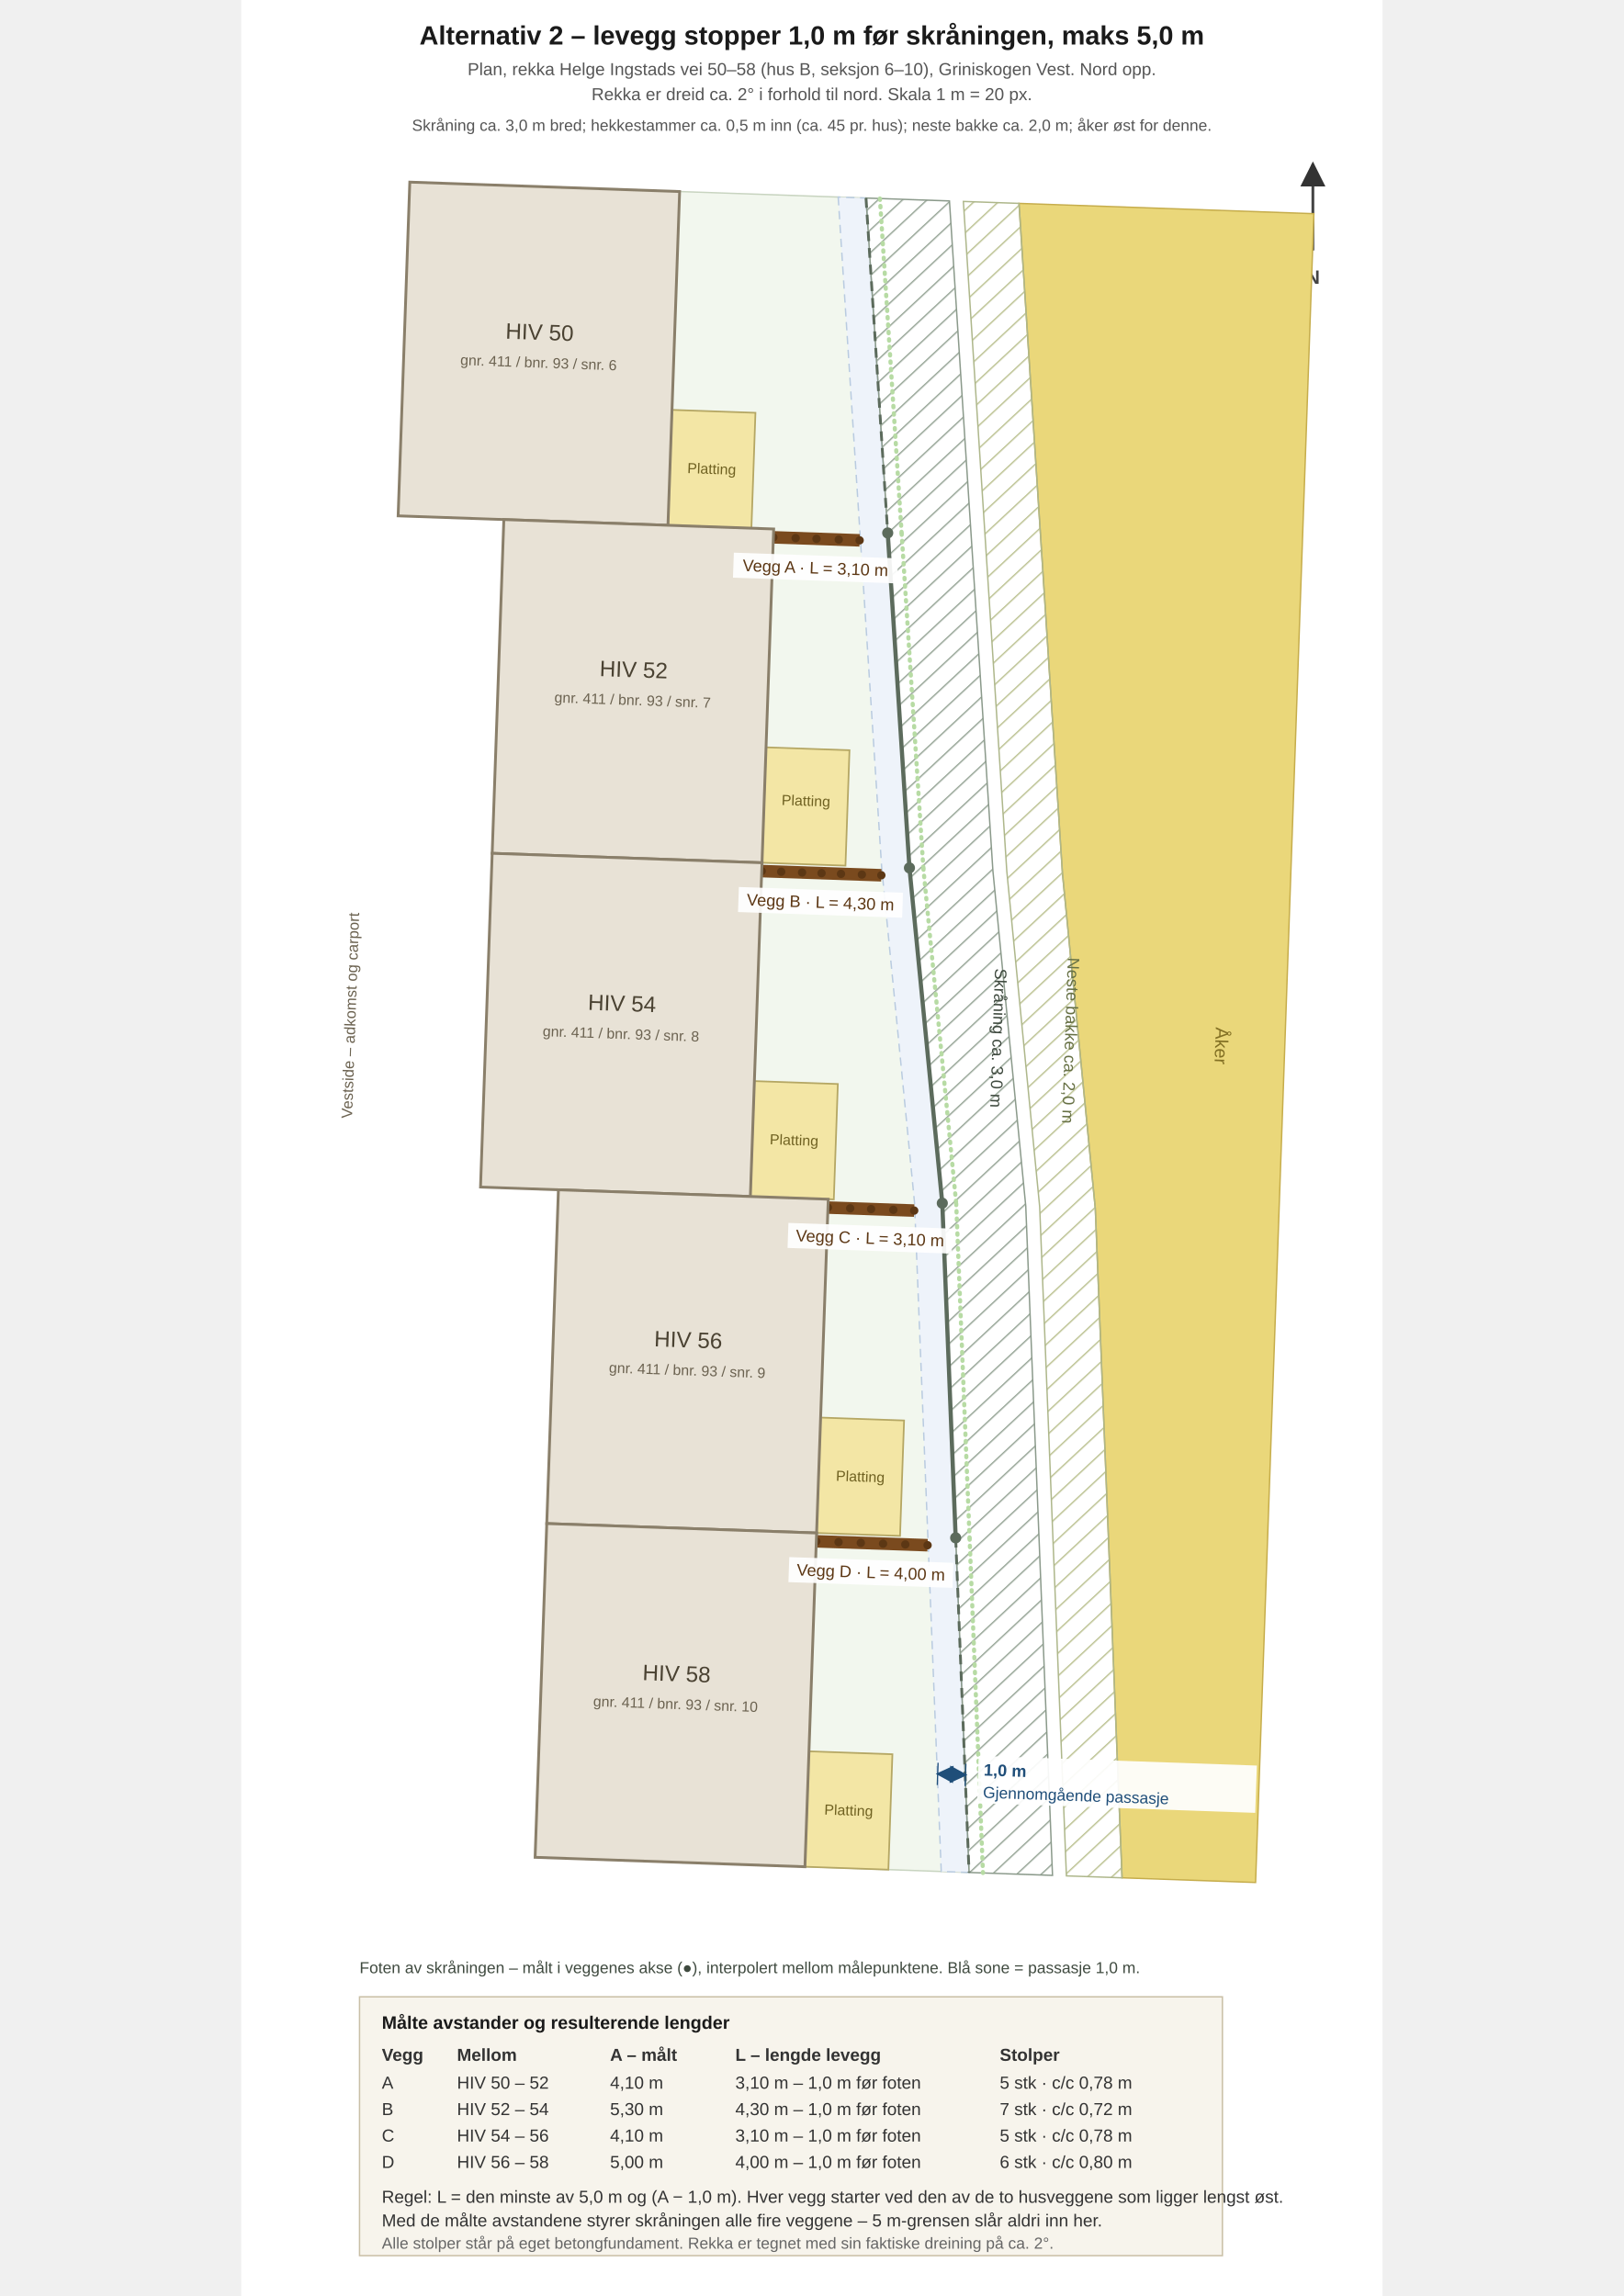
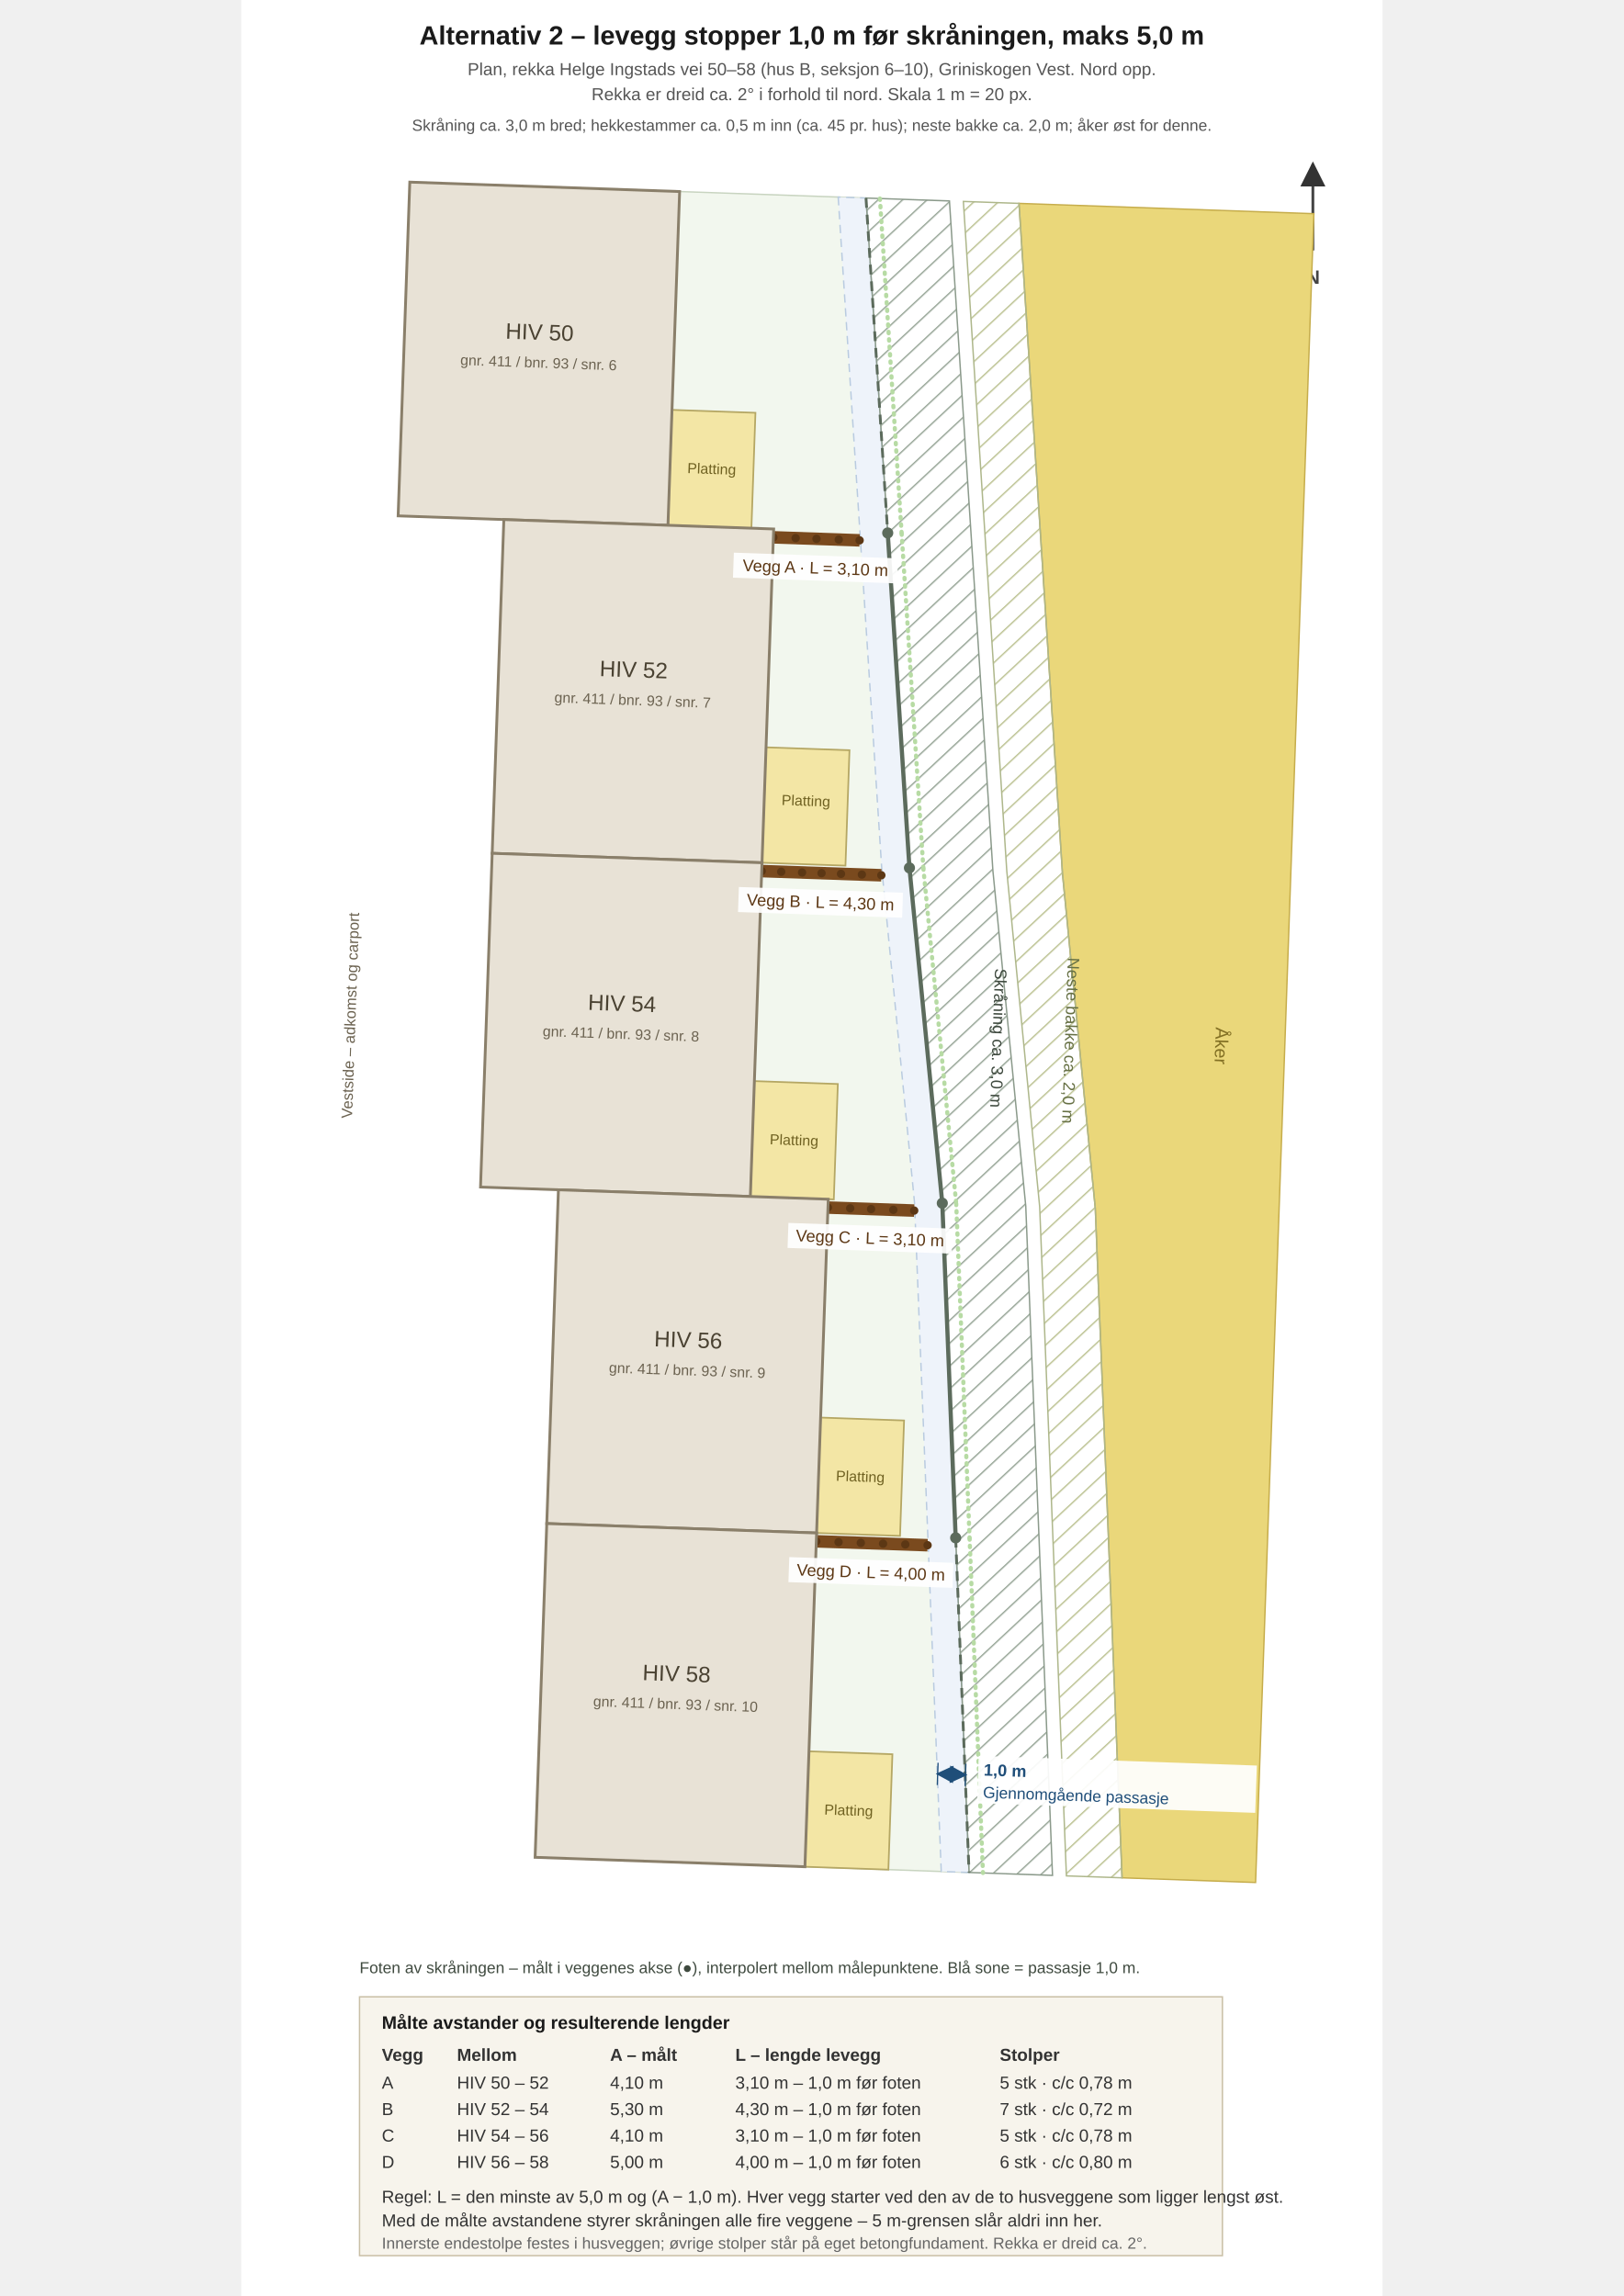
<svg xmlns="http://www.w3.org/2000/svg" viewBox="0 0 820 1650" width="210mm" height="297mm" preserveAspectRatio="xMidYMid meet" font-family="Segoe UI, Arial, Helvetica, sans-serif" role="img" aria-label="Planskisse alternativ 2 med forskjovne hus og gjennomgaaende passasje langs skraningsfoten">
  <defs>
    <pattern id="skraaning" width="12" height="12" patternUnits="userSpaceOnUse" patternTransform="rotate(45)">
      <line x1="0" y1="0" x2="0" y2="12" stroke="#9aa89a" stroke-width="2" />
    </pattern>
    <pattern id="bakke" width="12" height="12" patternUnits="userSpaceOnUse" patternTransform="rotate(45)">
      <line x1="0" y1="0" x2="0" y2="12" stroke="#bec496" stroke-width="2" />
    </pattern>
    <marker id="pil" markerWidth="9" markerHeight="9" refX="8" refY="4.5" orient="auto">
      <path d="M0,0 L9,4.5 L0,9 z" fill="#333" />
    </marker>
    <marker id="pilBla" markerWidth="9" markerHeight="9" refX="8" refY="4.5" orient="auto">
      <path d="M0,0 L9,4.5 L0,9 z" fill="#1f4e79" />
    </marker>
    <marker id="pilBlaStart" markerWidth="9" markerHeight="9" refX="1" refY="4.5" orient="auto">
      <path d="M9,0 L0,4.5 L9,9 z" fill="#1f4e79" />
    </marker>
  </defs>
  <rect width="820" height="1650" fill="#ffffff" />
  <text x="410" y="32" text-anchor="middle" font-size="19" font-weight="600" fill="#1a1a1a">Alternativ 2 – levegg stopper 1,0 m før skråningen, maks 5,0 m</text>
  <text x="410" y="54" text-anchor="middle" font-size="12.5" fill="#555">Plan, rekka Helge Ingstads vei 50–58 (hus B, seksjon 6–10), Griniskogen Vest. Nord opp.</text>
  <text x="410" y="72" text-anchor="middle" font-size="12.5" fill="#555">Rekka er dreid ca. 2° i forhold til nord. Skala 1 m = 20 px.</text>
  <text x="410" y="94" text-anchor="middle" font-size="11.5" fill="#555">Skråning ca. 3,0 m bred; hekkestammer ca. 0,5 m inn (ca. 45 pr. hus); neste bakke ca. 2,0 m; åker øst for denne.</text>
  <g stroke="#444" fill="#444">
    <line x1="770" y1="180" x2="770" y2="118" stroke-width="2" marker-end="url(#pil)" />
    <text x="770" y="204" text-anchor="middle" font-size="14" font-weight="600" stroke="none">N</text>
  </g>
  <g transform="rotate(2 372 740)">
    <path d="M294,140 L428,140 L452,380 L476,620 L508,860 L526,1100 L544,1340 L426,1340 L426,860 L370,860 L370,380 L294,380 Z" fill="#f2f7ee" stroke="#c8d4c0" stroke-width="1" />
    <path d="M408,140 L432,380 L456,620 L488,860 L506,1100 L524,1340 L544,1340 L526,1100 L508,860 L476,620 L452,380 L428,140 Z" fill="#eef3fa" stroke="#b9cbe0" stroke-width="1" stroke-dasharray="6 4" />
    <path d="M538,140 L562,380 L586,620 L618,860 L636,1100 L654,1340 L750,1340 L750,140 Z" fill="#ead77a" stroke="#c6ad4c" stroke-width="1" />
    <path d="M498,140 L522,380 L546,620 L578,860 L596,1100 L614,1340 L654,1340 L636,1100 L618,860 L586,620 L562,380 L538,140 Z" fill="url(#bakke)" stroke="#aeb78b" stroke-width="1" />
    <path d="M428,140 L452,380 L476,620 L508,860 L526,1100 L544,1340 L604,1340 L586,1100 L568,860 L536,620 L512,380 L488,140 Z" fill="url(#skraaning)" stroke="#8b9a8b" stroke-width="1" />
    <polyline points="452,380 476,620 508,860 526,1100" fill="none" stroke="#5c6b5c" stroke-width="3" />
    <polyline points="428,140 452,380" fill="none" stroke="#5c6b5c" stroke-width="2" stroke-dasharray="7 5" />
    <polyline points="526,1100 544,1340" fill="none" stroke="#5c6b5c" stroke-width="2" stroke-dasharray="7 5" />
    <g fill="#5c6b5c">
      <circle cx="452" cy="380" r="4" />
      <circle cx="476" cy="620" r="4" />
      <circle cx="508" cy="860" r="4" />
      <circle cx="526" cy="1100" r="4" />
    </g>
    <g fill="none" stroke="#b7dba4" stroke-width="3" stroke-linecap="round" stroke-dasharray="1 4.333">
      <line x1="438" y1="140" x2="462" y2="380" />
      <line x1="462" y1="380" x2="486" y2="620" />
      <line x1="486" y1="620" x2="518" y2="860" />
      <line x1="518" y1="860" x2="536" y2="1100" />
      <line x1="536" y1="1100" x2="554" y2="1340" />
    </g>
    <text x="540" y="740" font-size="12" fill="#3f4a3f" transform="rotate(90 540 740)" text-anchor="middle">Skråning ca. 3,0 m</text>
    <text x="592" y="740" font-size="12" fill="#667044" transform="rotate(90 592 740)" text-anchor="middle">Neste bakke ca. 2,0 m</text>
    <text x="700" y="740" font-size="13" fill="#826f23" transform="rotate(90 700 740)" text-anchor="middle">Åker</text>
    <text x="82" y="740" font-size="11" fill="#6b6250" transform="rotate(-90 82 740)" text-anchor="middle">Vestside – adkomst og carport</text>
    <g fill="#f3e6a5" stroke="#b5a764" stroke-width="1.2">
      <rect x="294" y="297" width="60" height="83" />
      <rect x="370" y="537" width="60" height="83" />
      <rect x="370" y="777" width="60" height="83" />
      <rect x="426" y="1017" width="60" height="83" />
      <rect x="426" y="1257" width="60" height="83" />
    </g>
    <g text-anchor="middle" font-size="10.5" fill="#6f6121">
      <text x="324" y="342">Platting</text>
      <text x="400" y="578">Platting</text>
      <text x="400" y="822">Platting</text>
      <text x="456" y="1062">Platting</text>
      <text x="456" y="1302">Platting</text>
    </g>
    <g stroke="#7a4a1e" stroke-width="9" stroke-linecap="butt">
      <line x1="370" y1="386" x2="432" y2="386" />
      <line x1="370" y1="626" x2="456" y2="626" />
      <line x1="426" y1="866" x2="488" y2="866" />
      <line x1="426" y1="1106" x2="506" y2="1106" />
    </g>
    <g fill="#5c3714">
      <circle cx="370" cy="386" r="3" />
      <circle cx="386" cy="386" r="3" />
      <circle cx="401" cy="386" r="3" />
      <circle cx="417" cy="386" r="3" />
      <circle cx="432" cy="386" r="3" />
      <circle cx="370" cy="626" r="3" />
      <circle cx="384" cy="626" r="3" />
      <circle cx="399" cy="626" r="3" />
      <circle cx="413" cy="626" r="3" />
      <circle cx="427" cy="626" r="3" />
      <circle cx="442" cy="626" r="3" />
      <circle cx="456" cy="626" r="3" />
      <circle cx="426" cy="866" r="3" />
      <circle cx="442" cy="866" r="3" />
      <circle cx="457" cy="866" r="3" />
      <circle cx="473" cy="866" r="3" />
      <circle cx="488" cy="866" r="3" />
      <circle cx="426" cy="1106" r="3" />
      <circle cx="442" cy="1106" r="3" />
      <circle cx="458" cy="1106" r="3" />
      <circle cx="474" cy="1106" r="3" />
      <circle cx="490" cy="1106" r="3" />
      <circle cx="506" cy="1106" r="3" />
    </g>
    <g fill="#e8e2d6" stroke="#8a7f6a" stroke-width="2">
      <rect x="100" y="140" width="194" height="240" />
      <rect x="176" y="380" width="194" height="240" />
      <rect x="176" y="620" width="194" height="240" />
      <rect x="232" y="860" width="194" height="240" />
      <rect x="232" y="1100" width="194" height="240" />
    </g>
    <g text-anchor="middle" fill="#4a4232">
      <text x="197" y="250" font-size="16">HIV 50</text>
      <text x="197" y="270" font-size="10.5" fill="#6b6250">gnr. 411 / bnr. 93 / snr. 6</text>
      <text x="273" y="490" font-size="16">HIV 52</text>
      <text x="273" y="510" font-size="10.5" fill="#6b6250">gnr. 411 / bnr. 93 / snr. 7</text>
      <text x="273" y="730" font-size="16">HIV 54</text>
      <text x="273" y="750" font-size="10.5" fill="#6b6250">gnr. 411 / bnr. 93 / snr. 8</text>
      <text x="329" y="970" font-size="16">HIV 56</text>
      <text x="329" y="990" font-size="10.5" fill="#6b6250">gnr. 411 / bnr. 93 / snr. 9</text>
      <text x="329" y="1210" font-size="16">HIV 58</text>
      <text x="329" y="1230" font-size="10.5" fill="#6b6250">gnr. 411 / bnr. 93 / snr. 10</text>
    </g>
    <g font-size="12" fill="#5c3714" text-anchor="middle">
      <rect x="342" y="398" width="118" height="18" fill="#ffffff" opacity="0.92" />
      <text x="401" y="411">Vegg A · L = 3,10 m</text>
      <rect x="354" y="638" width="118" height="18" fill="#ffffff" opacity="0.92" />
      <text x="413" y="651">Vegg B · L = 4,30 m</text>
      <rect x="398" y="878" width="118" height="18" fill="#ffffff" opacity="0.92" />
      <text x="457" y="891">Vegg C · L = 3,10 m</text>
      <rect x="407" y="1118" width="118" height="18" fill="#ffffff" opacity="0.92" />
      <text x="466" y="1131">Vegg D · L = 4,00 m</text>
    </g>
    <line x1="519" y1="1270" x2="539" y2="1270" stroke="#1f4e79" stroke-width="1.4" marker-start="url(#pilBlaStart)" marker-end="url(#pilBla)" />
    <line x1="519" y1="1262" x2="519" y2="1278" stroke="#1f4e79" stroke-width="0.9" />
    <line x1="539" y1="1262" x2="539" y2="1278" stroke="#1f4e79" stroke-width="0.9" />
    <rect x="548" y="1256" width="200" height="34" fill="#ffffff" opacity="0.92" />
    <text x="552" y="1270" font-size="12" font-weight="600" fill="#1f4e79">1,0 m</text>
    <text x="552" y="1286" font-size="11.5" fill="#1f4e79">Gjennomgående passasje</text>
  </g>
  <text x="85" y="1418" font-size="11.5" fill="#3f4a3f">Foten av skråningen – målt i veggenes akse (●), interpolert mellom målepunktene. Blå sone = passasje 1,0 m.</text>
  <rect x="85" y="1435" width="620" height="186" fill="#f7f4ec" stroke="#c9bfa6" stroke-width="1" />
  <text x="101" y="1458" font-size="13" font-weight="600" fill="#1a1a1a">Målte avstander og resulterende lengder</text>
  <g font-size="12.5" fill="#333">
    <text x="101" y="1481" font-weight="600">Vegg</text>
    <text x="155" y="1481" font-weight="600">Mellom</text>
    <text x="265" y="1481" font-weight="600">A – målt</text>
    <text x="355" y="1481" font-weight="600">L – lengde levegg</text>
    <text x="545" y="1481" font-weight="600">Stolper</text>
    <text x="101" y="1501">A</text>
    <text x="155" y="1501">HIV 50 – 52</text>
    <text x="265" y="1501">4,10 m</text>
    <text x="355" y="1501">3,10 m – 1,0 m før foten</text>
    <text x="545" y="1501">5 stk · c/c 0,78 m</text>
    <text x="101" y="1520">B</text>
    <text x="155" y="1520">HIV 52 – 54</text>
    <text x="265" y="1520">5,30 m</text>
    <text x="355" y="1520">4,30 m – 1,0 m før foten</text>
    <text x="545" y="1520">7 stk · c/c 0,72 m</text>
    <text x="101" y="1539">C</text>
    <text x="155" y="1539">HIV 54 – 56</text>
    <text x="265" y="1539">4,10 m</text>
    <text x="355" y="1539">3,10 m – 1,0 m før foten</text>
    <text x="545" y="1539">5 stk · c/c 0,78 m</text>
    <text x="101" y="1558">D</text>
    <text x="155" y="1558">HIV 56 – 58</text>
    <text x="265" y="1558">5,00 m</text>
    <text x="355" y="1558">4,00 m – 1,0 m før foten</text>
    <text x="545" y="1558">6 stk · c/c 0,80 m</text>
  </g>
  <text x="101" y="1583" font-size="12.5" fill="#333">Regel: L = den minste av 5,0 m og (A − 1,0 m). Hver vegg starter ved den av de to husveggene som ligger lengst øst.</text>
  <text x="101" y="1600" font-size="12.5" fill="#333">Med de målte avstandene styrer skråningen alle fire veggene – 5 m-grensen slår aldri inn her.</text>
-   <text x="101" y="1616" font-size="11.5" fill="#666">Alle stolper står på eget betongfundament. Rekka er tegnet med sin faktiske dreining på ca. 2°.</text>
+   <text x="101" y="1616" font-size="11.5" fill="#666">Innerste endestolpe festes i husveggen; øvrige stolper står på eget betongfundament. Rekka er dreid ca. 2°.</text>
</svg>
